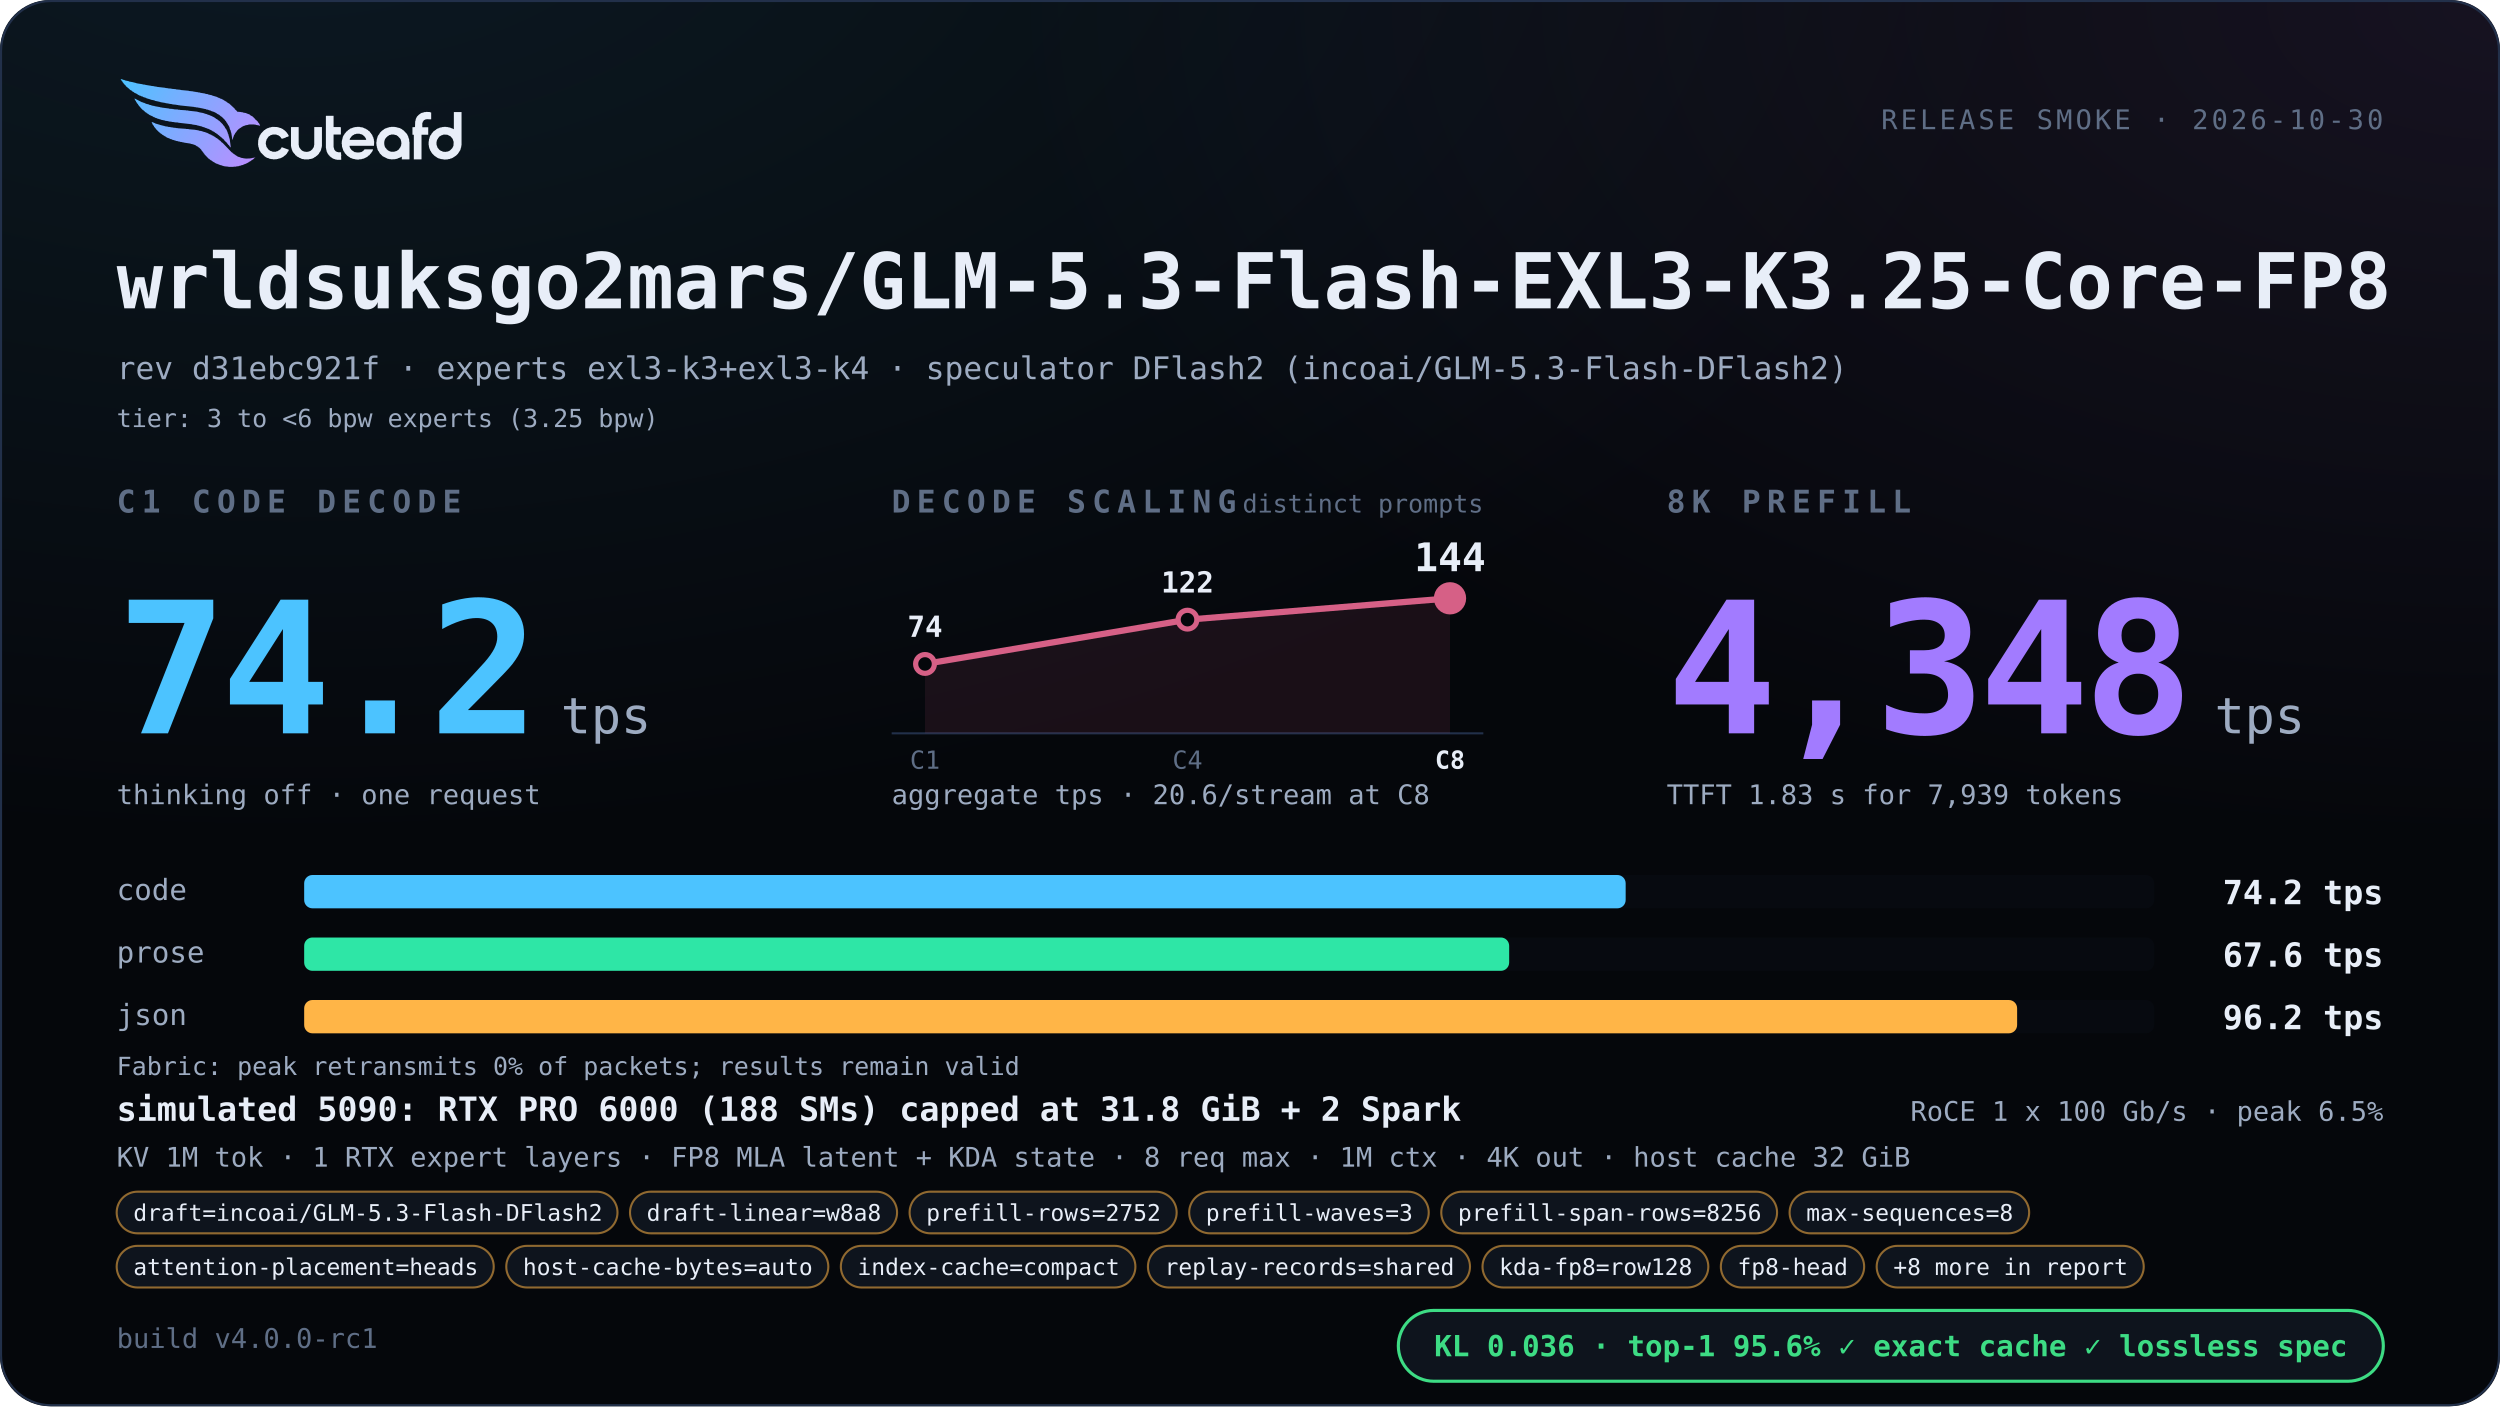
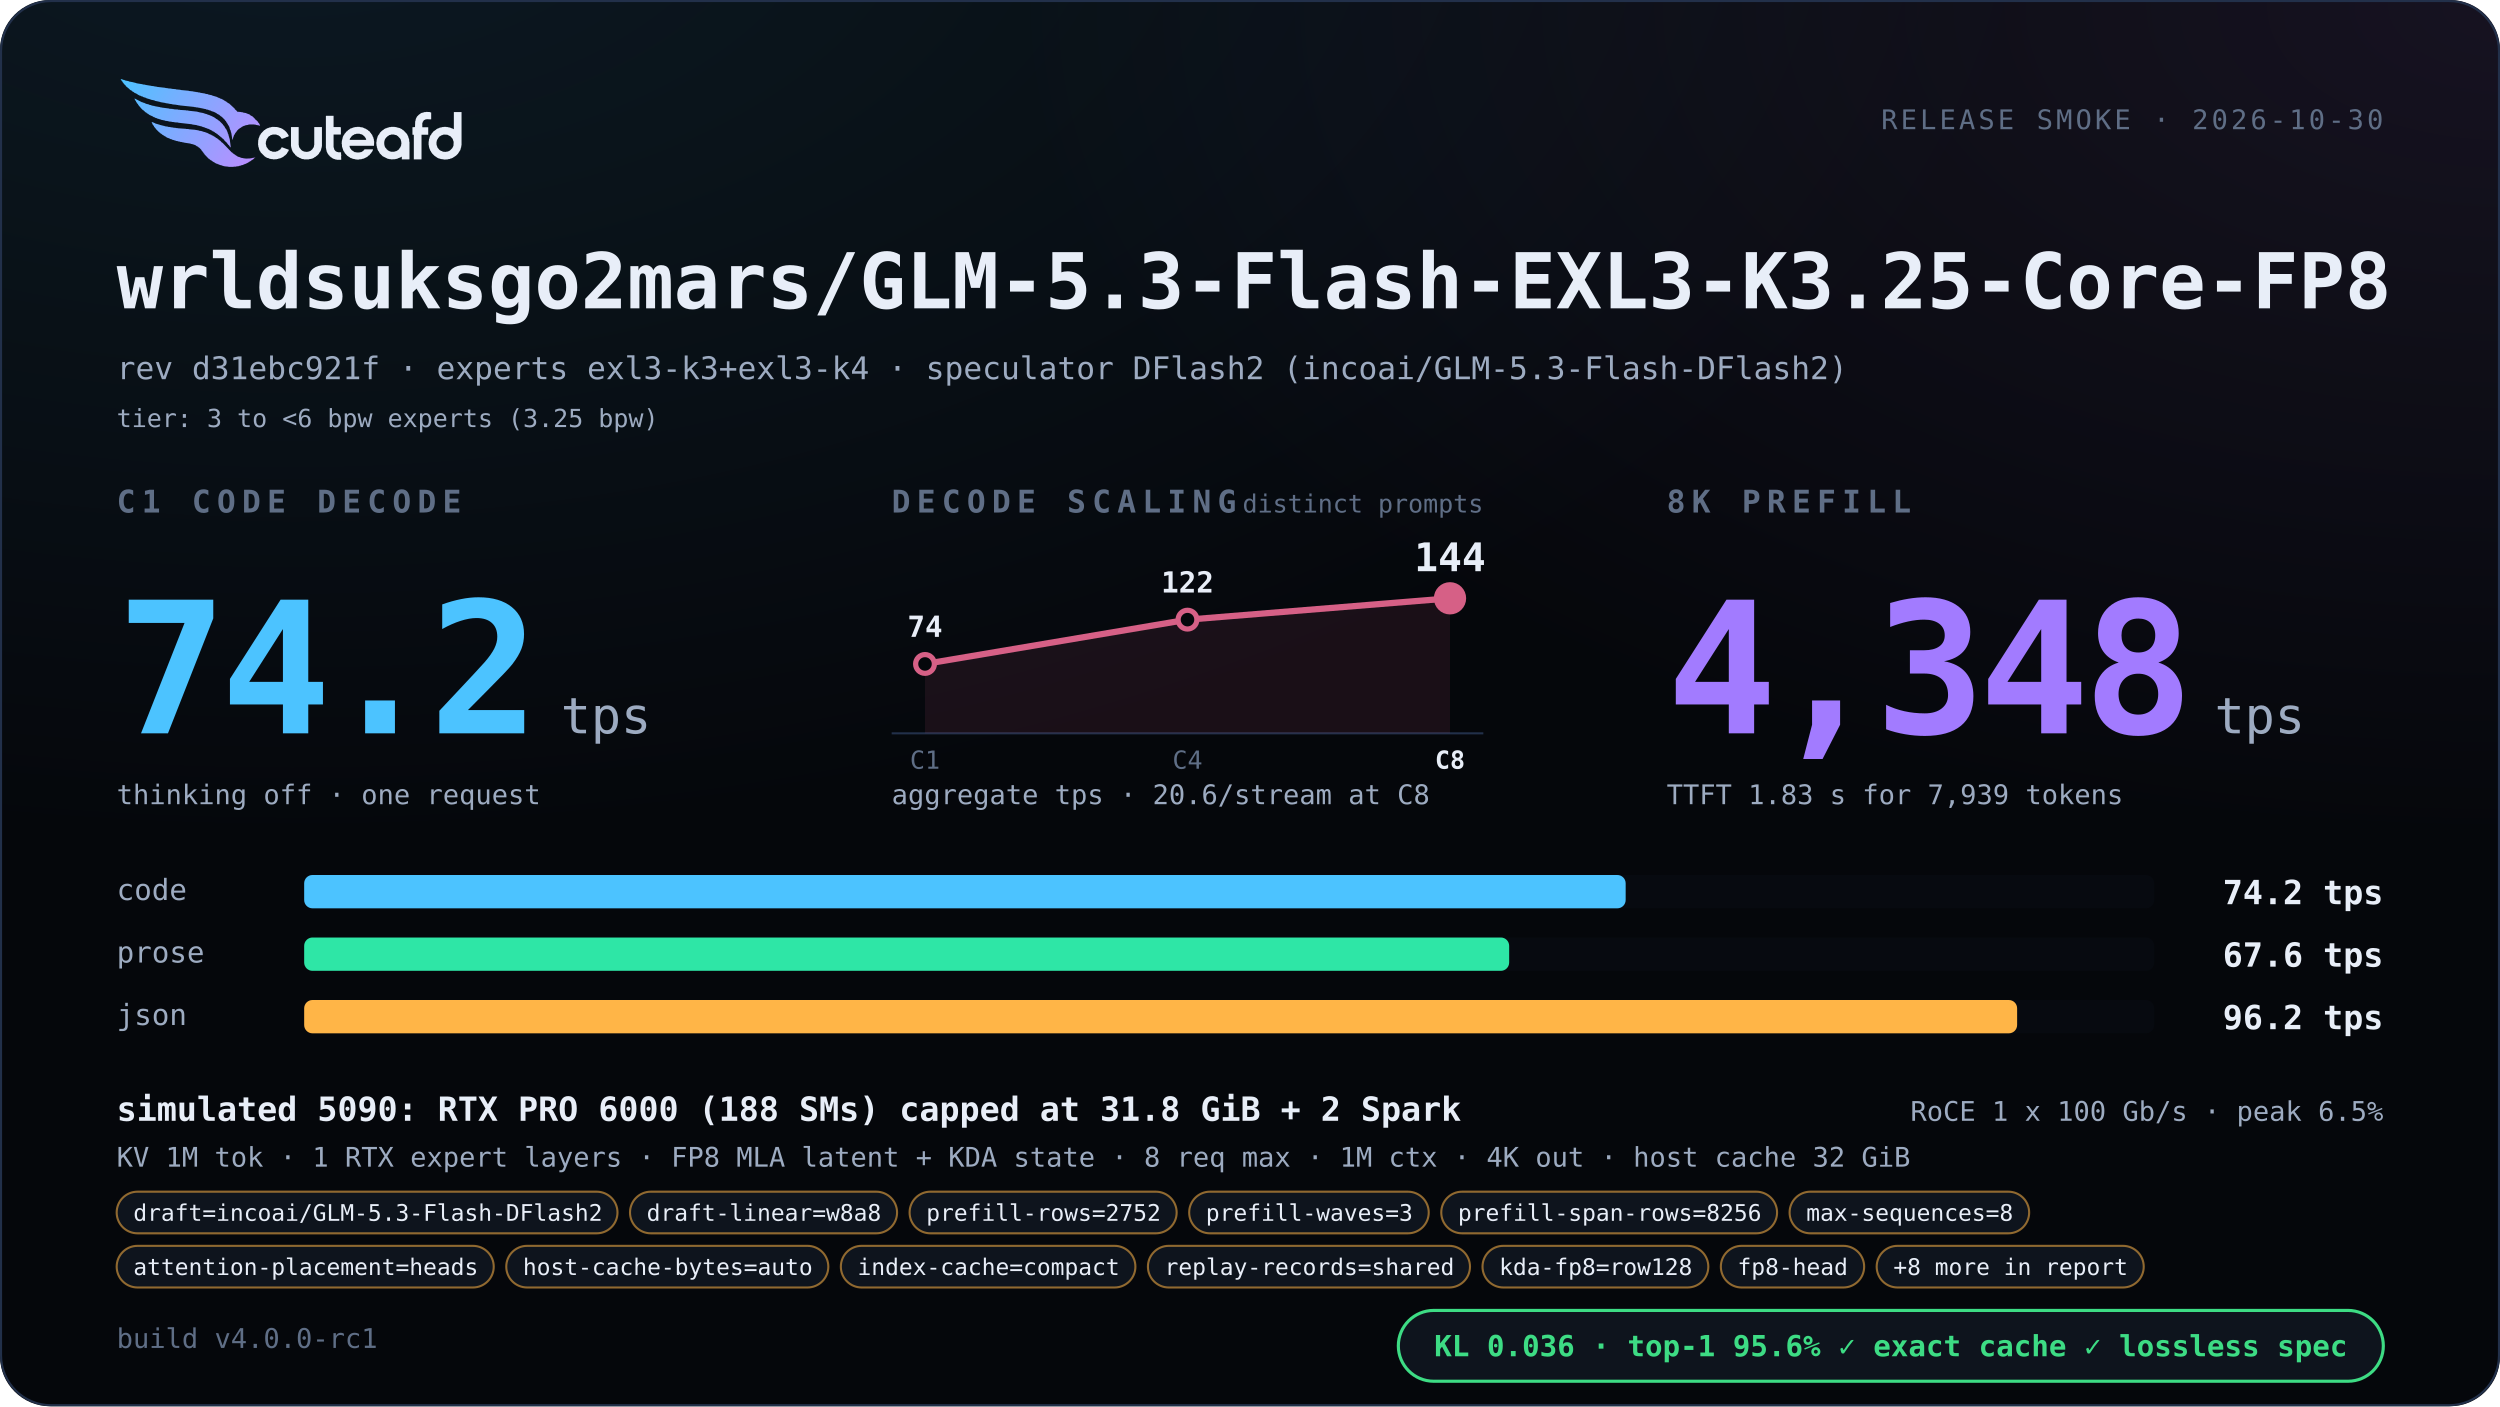
<svg xmlns="http://www.w3.org/2000/svg" width="1200" height="675" viewBox="0 0 1200 675">
  <defs>
    <linearGradient id="accent" x1="0" y1="0" x2="1" y2="0">
      <stop offset="0" stop-color="#4cc3ff" />
      <stop offset="1" stop-color="#c08bff" />
    </linearGradient>
    <pattern id="hazard" width="16" height="16" patternUnits="userSpaceOnUse" patternTransform="rotate(45)">
      <rect width="16" height="16" fill="#120405" />
      <rect width="8" height="16" fill="#ffb547" />
    </pattern>
    <radialGradient id="glow-a" cx="0.12" cy="-0.1" r="0.7">
      <stop offset="0" stop-color="#4cc3ff" stop-opacity="0.10" />
      <stop offset="1" stop-color="#4cc3ff" stop-opacity="0" />
    </radialGradient>
    <radialGradient id="glow-b" cx="1" cy="0" r="0.6">
      <stop offset="0" stop-color="#c08bff" stop-opacity="0.09" />
      <stop offset="1" stop-color="#c08bff" stop-opacity="0" />
    </radialGradient>
  </defs>
  <rect x="0" y="0" width="1200" height="675" rx="24" fill="#05070b" />
  <rect x="0" y="0" width="1200" height="675" rx="24" fill="url(#glow-a)" />
  <rect x="0" y="0" width="1200" height="675" rx="24" fill="url(#glow-b)" />
  <rect x="0.5" y="0.5" width="1199" height="674" rx="24" fill="none" stroke="#22304a" />
  <svg x="56" y="36" width="167.53" height="46" viewBox="81 149 1770 486" preserveAspectRatio="xMinYMid meet">
    <defs>
      <linearGradient id="cuteafd-swift" x1="101" y1="169" x2="808" y2="615" gradientUnits="userSpaceOnUse">
        <stop offset="0" stop-color="#4cc3ff" />
        <stop offset="1" stop-color="#c08bff" />
      </linearGradient>
    </defs>
    <path fill="url(#cuteafd-swift)" fill-rule="evenodd" d="M101 169L115 173 115 174 119 174 125 177 141 180 144 182 166 186 166 187 170 187 170 188 174 188 174 189 178 189 182 191 213 196 213 197 225 198 225 199 230 199 230 200 236 200 236 201 242 201 242 202 248 202 248 203 254 203 254 204 272 206 272 207 278 207 278 208 284 208 284 209 328 214 328 215 334 215 334 216 342 216 342 217 359 218 359 219 382 221 382 222 405 224 405 225 447 229 447 230 468 232 468 233 474 233 474 234 480 234 480 235 486 235 486 236 493 236 493 237 504 238 504 239 529 243 533 245 543 246 546 248 565 252 565 253 589 260 591 262 594 262 598 265 601 265 607 269 610 269 624 276 625 278 631 280 632 282 636 283 641 288 643 288 644 290 652 294 680 320 680 322 690 331 692 335 714 337 714 338 720 338 724 340 737 342 737 343 740 343 742 345 745 345 747 347 750 347 756 350 760 354 770 359 784 373 784 375 788 377 798 387 798 389 803 394 808 404 808 407 804 405 787 402 787 401 780 401 780 400 753 400 753 401 747 401 747 402 734 404 734 405 731 405 729 407 726 407 714 413 713 415 705 419 703 422 701 422 691 432 691 434 687 437 687 439 684 441 684 443 682 444 680 450 678 451 675 457 675 460 673 462 670 475 668 478 662 441 661 441 659 431 655 423 653 414 648 404 646 403 644 397 642 396 641 392 639 391 635 383 631 380 631 378 613 360 611 360 601 351 589 345 588 343 574 336 561 332 559 330 556 330 556 329 553 329 553 328 550 328 544 325 536 324 533 322 521 320 521 319 516 319 516 318 511 318 511 317 506 317 506 316 501 316 501 315 495 315 495 314 482 313 482 312 475 312 475 311 399 303 399 302 392 302 392 301 385 301 385 300 363 298 363 297 347 295 347 294 340 294 340 293 329 292 329 291 304 287 300 285 295 285 295 284 275 280 273 278 253 274 253 273 232 267 230 265 216 261 212 258 206 257 202 254 199 254 187 248 186 246 169 238 168 236 160 232 158 229 150 225 141 216 139 216 133 209 131 209 128 206 128 204 120 197 120 195 115 191 115 189 112 187 110 182 107 180 107 178 105 177ZM172 268L209 287 212 287 214 289 220 290 230 295 243 298 249 301 253 301 256 303 260 303 263 305 273 306 273 307 301 312 301 313 308 313 308 314 347 319 347 320 365 321 365 322 372 322 372 323 392 324 392 325 401 325 401 326 433 328 433 329 444 329 444 330 490 335 494 337 499 337 499 338 521 342 524 344 528 344 528 345 540 348 542 350 551 352 555 355 558 355 578 365 579 367 581 367 582 369 584 369 585 371 593 375 595 378 597 378 599 381 601 381 620 400 620 402 624 405 624 407 627 409 632 419 636 423 642 435 642 438 644 440 645 446 647 448 650 461 651 461 651 465 652 465 652 469 654 472 660 517 652 509 652 507 645 501 645 499 641 496 641 494 627 481 627 479 619 471 617 471 611 464 609 464 605 459 603 459 599 454 597 454 590 447 588 447 587 445 585 445 584 443 582 443 575 437 567 434 566 432 546 422 538 420 536 418 530 417 528 415 525 415 525 414 522 414 522 413 519 413 519 412 516 412 510 409 506 409 506 408 502 408 502 407 498 407 498 406 494 406 494 405 490 405 486 403 464 400 464 399 393 391 393 390 374 389 374 388 360 387 360 386 347 385 347 384 342 384 342 383 326 381 326 380 306 376 303 374 299 374 299 373 287 370 285 368 282 368 282 367 279 367 272 363 267 362 266 360 246 351 245 349 243 349 242 347 234 343 232 340 227 338 217 328 215 328 201 314 201 312 194 306 194 304 191 302 189 297 183 291 182 287 180 286 178 280 176 279 172 271ZM258 387L268 390 270 392 273 392 277 395 295 400 295 401 299 401 302 403 306 403 306 404 310 404 310 405 314 405 314 406 318 406 318 407 322 407 326 409 341 411 341 412 354 413 354 414 366 415 366 416 374 416 374 417 382 417 382 418 390 418 390 419 433 422 433 423 446 423 446 424 481 427 481 428 487 428 487 429 493 429 493 430 497 430 501 432 511 433 514 435 518 435 521 437 531 439 533 441 539 442 554 450 561 452 562 454 572 458 573 460 580 463 581 465 583 465 584 467 592 471 594 474 596 474 599 478 601 478 604 482 606 482 615 492 617 492 665 542 667 542 671 547 673 547 675 550 677 550 678 552 680 552 687 558 691 559 692 561 698 564 704 565 706 567 712 568 712 569 725 571 725 572 734 572 734 573 761 572 761 571 767 571 767 570 780 568 783 566 784 568 782 568 773 577 771 577 769 580 767 580 760 586 756 587 755 589 751 590 750 592 734 600 731 600 727 603 724 603 722 605 712 607 712 608 702 610 702 611 686 613 686 614 674 614 674 615 648 615 648 614 627 612 627 611 623 611 623 610 619 610 616 608 603 605 601 603 598 603 596 601 593 601 591 599 588 599 578 594 577 592 571 590 570 588 568 588 567 586 565 586 564 584 556 580 554 577 552 577 550 574 548 574 526 551 526 549 522 546 522 544 517 539 517 537 513 534 510 528 499 517 497 517 494 513 485 509 484 507 476 503 473 503 471 501 467 501 467 500 456 498 456 497 423 492 423 491 418 491 418 490 412 490 412 489 402 488 402 487 393 486 393 485 381 483 378 481 374 481 374 480 362 477 360 475 354 474 345 469 342 469 332 464 331 462 325 460 324 458 320 457 319 455 311 451 309 448 304 446 300 441 298 441 279 422 279 420 274 416 274 414 271 412 270 408 264 401Z" />
    <path fill="#e8eef8" fill-rule="evenodd" d="M1650 336L1670 337 1670 338 1676 339 1676 373 1675 374 1652 373 1652 374 1648 374 1640 378 1637 381 1637 383 1634 385 1632 392 1631 392 1631 413 1632 414 1661 414 1661 452 1627 452 1627 576 1626 577 1588 577 1588 454 1587 452 1581 452 1581 414 1594 413 1595 383 1596 383 1598 372 1604 360 1616 348 1618 348 1622 344 1628 341 1634 340 1634 339 1638 339 1642 337 1650 337ZM1791 337L1830 337 1830 506 1829 506 1828 517 1827 517 1824 529 1822 533 1820 534 1819 538 1817 539 1817 541 1815 542 1815 544 1813 545 1813 547 1801 559 1799 559 1798 561 1796 561 1794 564 1790 565 1789 567 1779 572 1776 572 1770 575 1761 576 1761 577 1740 578 1740 577 1723 575 1723 574 1714 572 1704 567 1703 565 1698 563 1696 560 1694 560 1680 546 1680 544 1677 542 1674 535 1672 534 1670 527 1668 525 1666 516 1665 516 1664 505 1663 505 1663 486 1664 486 1665 474 1666 474 1669 462 1673 454 1675 453 1679 445 1683 442 1683 440 1690 433 1692 433 1695 429 1697 429 1704 423 1712 419 1715 419 1719 416 1731 414 1731 413 1739 413 1739 412 1753 412 1753 413 1761 413 1761 414 1770 415 1770 416 1776 417 1778 419 1781 419 1791 424ZM1143 356L1181 356 1181 413 1217 413 1217 416 1218 416 1218 450 1217 451 1181 451 1181 515 1182 515 1182 520 1183 520 1185 528 1192 536 1194 536 1197 539 1204 540 1204 541 1219 541 1219 553 1220 553 1220 561 1219 561 1220 578 1219 579 1197 579 1197 578 1188 577 1186 575 1183 575 1173 570 1172 568 1167 566 1164 562 1162 562 1161 559 1156 555 1156 553 1153 551 1146 537 1144 526 1143 526 1143 519 1142 519 1142 357ZM870 412L897 413 897 414 901 414 901 415 905 415 907 417 913 418 925 424 930 429 932 429 944 441 944 443 947 445 947 447 949 448 954 458 954 460 951 460 947 463 941 464 937 467 934 467 934 468 918 473 917 470 914 468 914 466 906 458 904 458 903 456 899 454 896 454 890 451 871 451 871 452 862 454 856 459 854 459 849 464 849 466 846 468 844 473 842 474 839 485 838 485 838 492 837 492 837 498 838 498 838 504 839 504 840 511 843 517 845 518 845 520 848 522 848 524 854 530 856 530 857 532 863 535 866 535 872 538 889 538 889 537 898 535 901 532 905 531 907 528 909 528 913 524 913 522 915 521 918 515 954 528 953 533 951 537 949 538 948 542 946 543 944 548 934 558 932 558 926 564 912 571 899 574 899 575 894 575 894 576 874 577 874 576 861 575 861 574 857 574 849 570 846 570 836 565 835 563 833 563 811 541 810 537 808 536 804 528 801 515 800 515 800 511 799 511 799 504 798 504 799 478 800 478 801 470 805 462 805 459 807 455 809 454 810 450 812 449 812 447 829 429 834 427 836 424 848 418 851 418 853 416 864 414 864 413 870 413ZM1298 412L1314 412 1314 413 1329 415 1339 420 1342 420 1345 423 1352 426 1353 428 1355 428 1359 433 1361 433 1366 438 1366 440 1371 444 1371 446 1377 453 1379 460 1382 464 1384 473 1385 473 1386 485 1387 485 1386 508 1262 508 1262 512 1263 512 1263 515 1267 523 1270 525 1270 527 1275 532 1277 532 1278 534 1280 534 1281 536 1283 536 1284 538 1288 540 1297 541 1297 542 1313 542 1313 541 1321 540 1327 537 1328 535 1330 535 1337 528 1337 526 1381 526 1380 531 1376 539 1372 543 1372 545 1365 551 1365 553 1361 557 1359 557 1352 564 1334 573 1324 575 1324 576 1310 577 1310 578 1297 578 1297 577 1290 577 1290 576 1278 574 1278 573 1275 573 1273 571 1270 571 1264 568 1263 566 1259 565 1254 560 1252 560 1238 545 1238 543 1236 542 1235 538 1233 537 1229 529 1229 526 1227 524 1227 520 1224 514 1223 499 1222 499 1223 482 1224 482 1224 477 1225 477 1228 463 1233 453 1235 452 1236 448 1243 441 1243 439 1247 435 1249 435 1255 428 1257 428 1258 426 1260 426 1261 424 1263 424 1264 422 1270 419 1273 419 1281 415 1285 415 1289 413 1298 413ZM1472 412L1491 412 1491 413 1498 413 1498 414 1503 414 1503 415 1516 418 1528 424 1533 429 1535 429 1553 448 1560 462 1560 465 1561 465 1561 468 1564 474 1565 488 1566 488 1566 576 1565 577 1527 577 1527 564 1526 563 1518 568 1515 568 1514 570 1511 570 1503 574 1495 575 1495 576 1472 577 1472 576 1464 576 1464 575 1456 574 1430 561 1415 546 1410 536 1408 535 1404 527 1402 518 1401 518 1400 509 1399 509 1399 501 1398 501 1398 488 1399 488 1400 475 1401 475 1401 471 1402 471 1404 462 1408 454 1410 453 1410 451 1412 450 1416 442 1428 430 1430 430 1432 427 1434 427 1438 423 1446 419 1449 419 1451 417 1457 416 1457 415 1461 415 1465 413 1472 413ZM965 413L1004 413 1004 504 1005 504 1005 510 1006 510 1006 513 1009 519 1019 531 1021 531 1022 533 1028 536 1031 536 1034 538 1041 538 1041 539 1053 538 1053 537 1056 537 1056 536 1059 536 1065 533 1075 524 1076 520 1078 519 1081 513 1082 505 1083 505 1083 413 1122 413 1122 511 1121 511 1121 517 1120 517 1117 530 1112 540 1110 541 1106 549 1096 559 1094 559 1091 563 1084 566 1083 568 1073 573 1070 573 1070 574 1056 576 1056 577 1031 577 1031 576 1021 575 1011 570 1008 570 1007 568 995 562 991 557 989 557 986 554 986 552 977 543 977 541 975 540 971 532 971 529 969 527 967 517 966 517 966 511 965 511ZM1263 478L1346 478 1346 474 1342 466 1340 465 1340 463 1329 453 1323 450 1314 448 1314 447 1296 447 1296 448 1286 450 1283 453 1279 454 1277 457 1275 457 1272 460 1272 462 1269 464 1269 466 1266 468 1263 474ZM1524 499L1525 499 1524 485 1523 485 1523 481 1522 481 1522 478 1519 472 1506 458 1504 458 1503 456 1499 454 1489 452 1489 451 1472 451 1472 452 1463 454 1457 459 1455 459 1452 463 1449 464 1449 466 1444 471 1440 479 1439 486 1438 486 1438 502 1439 502 1439 507 1440 507 1440 510 1444 518 1450 524 1450 526 1454 528 1456 531 1468 537 1472 537 1472 538 1489 538 1489 537 1493 537 1493 536 1496 536 1496 535 1499 535 1505 532 1507 529 1509 529 1513 525 1513 523 1517 520 1517 518 1521 514 1521 511 1524 505ZM1703 503L1704 503 1704 507 1705 507 1708 517 1719 530 1721 530 1725 534 1728 534 1736 538 1752 539 1752 538 1761 537 1771 532 1783 520 1789 508 1790 487 1789 487 1789 483 1788 483 1785 473 1774 460 1758 452 1739 451 1739 452 1735 452 1735 453 1725 456 1724 458 1719 460 1714 465 1714 467 1711 469 1711 471 1707 475 1707 478 1705 480 1704 487 1703 487Z" />
  </svg>
  <text x="1144" y="62" font-family="ui-monospace, 'SF Mono', 'JetBrains Mono', 'Cascadia Mono', Menlo, Consolas, 'DejaVu Sans Mono', monospace" font-size="13" fill="#5f6e86" text-anchor="end" letter-spacing="1.5">RELEASE SMOKE · 2026-10-30</text>
  <text x="56" y="148" font-family="ui-monospace, 'SF Mono', 'JetBrains Mono', 'Cascadia Mono', Menlo, Consolas, 'DejaVu Sans Mono', monospace" font-size="37.01" fill="#e8eef8" font-weight="700">wrldsuksgo2mars/GLM-5.3-Flash-EXL3-K3.25-Core-FP8</text>
  <text x="56" y="182" font-family="ui-monospace, 'SF Mono', 'JetBrains Mono', 'Cascadia Mono', Menlo, Consolas, 'DejaVu Sans Mono', monospace" font-size="15" fill="#9dabc1">rev d31ebc921f · experts exl3-k3+exl3-k4 · speculator DFlash2 (incoai/GLM-5.3-Flash-DFlash2)</text>
  <text x="56" y="246" font-family="ui-monospace, 'SF Mono', 'JetBrains Mono', 'Cascadia Mono', Menlo, Consolas, 'DejaVu Sans Mono', monospace" font-size="15" fill="#5f6e86" font-weight="600" letter-spacing="3">C1 CODE DECODE</text>
  <text x="56" y="352" font-family="ui-monospace, 'SF Mono', 'JetBrains Mono', 'Cascadia Mono', Menlo, Consolas, 'DejaVu Sans Mono', monospace" font-size="88" fill="#4cc3ff" font-weight="700" letter-spacing="-3">74.2</text>
  <text x="269.2" y="352" font-family="ui-monospace, 'SF Mono', 'JetBrains Mono', 'Cascadia Mono', Menlo, Consolas, 'DejaVu Sans Mono', monospace" font-size="24" fill="#9dabc1">tps</text>
  <text x="56" y="386" font-family="ui-monospace, 'SF Mono', 'JetBrains Mono', 'Cascadia Mono', Menlo, Consolas, 'DejaVu Sans Mono', monospace" font-size="13" fill="#9dabc1">thinking off · one request</text>
  <text x="428" y="246" font-family="ui-monospace, 'SF Mono', 'JetBrains Mono', 'Cascadia Mono', Menlo, Consolas, 'DejaVu Sans Mono', monospace" font-size="15" fill="#5f6e86" font-weight="600" letter-spacing="3">DECODE SCALING</text>
  <text x="712" y="246" font-family="ui-monospace, 'SF Mono', 'JetBrains Mono', 'Cascadia Mono', Menlo, Consolas, 'DejaVu Sans Mono', monospace" font-size="12" fill="#5f6e86" text-anchor="end">distinct prompts</text>
  <line x1="428" y1="352" x2="712" y2="352" stroke="#22304a" stroke-width="1" />
  <text x="444" y="369" font-family="ui-monospace, 'SF Mono', 'JetBrains Mono', 'Cascadia Mono', Menlo, Consolas, 'DejaVu Sans Mono', monospace" font-size="12" fill="#5f6e86" text-anchor="middle">C1</text>
  <text x="570" y="369" font-family="ui-monospace, 'SF Mono', 'JetBrains Mono', 'Cascadia Mono', Menlo, Consolas, 'DejaVu Sans Mono', monospace" font-size="12" fill="#5f6e86" text-anchor="middle">C4</text>
  <text x="696" y="369" font-family="ui-monospace, 'SF Mono', 'JetBrains Mono', 'Cascadia Mono', Menlo, Consolas, 'DejaVu Sans Mono', monospace" font-size="12" fill="#e8eef8" font-weight="700" text-anchor="middle">C8</text>
  <path d="M444,318.697 L570,297.431 L696,287.185 L696,352 L444,352 Z" fill="#d66086" fill-opacity="0.10" />
  <path d="M444,318.697 L570,297.431 L696,287.185" fill="none" stroke="#d66086" stroke-width="3" stroke-linejoin="round" stroke-linecap="round" />
  <g aria-label="C1: 74.2 aggregate tps, 74.2 median tps per request">
    <circle cx="444" cy="318.697" r="4.5" fill="#05070b" stroke="#d66086" stroke-width="2.5" />
    <text x="444" y="305.7" font-family="ui-monospace, 'SF Mono', 'JetBrains Mono', 'Cascadia Mono', Menlo, Consolas, 'DejaVu Sans Mono', monospace" font-size="14" fill="#e8eef8" font-weight="700" text-anchor="middle">74</text>
  </g>
  <g aria-label="C4: 122 aggregate tps, 34.2 median tps per request">
    <circle cx="570" cy="297.431" r="4.5" fill="#05070b" stroke="#d66086" stroke-width="2.5" />
    <text x="570" y="284.43" font-family="ui-monospace, 'SF Mono', 'JetBrains Mono', 'Cascadia Mono', Menlo, Consolas, 'DejaVu Sans Mono', monospace" font-size="14" fill="#e8eef8" font-weight="700" text-anchor="middle">122</text>
  </g>
  <g aria-label="C8: 144 aggregate tps, 20.6 median tps per request">
    <circle cx="696" cy="287.185" r="6.5" fill="#d66086" stroke="#d66086" stroke-width="2.5" />
    <text x="696" y="274.19" font-family="ui-monospace, 'SF Mono', 'JetBrains Mono', 'Cascadia Mono', Menlo, Consolas, 'DejaVu Sans Mono', monospace" font-size="19" fill="#e8eef8" font-weight="700" text-anchor="middle">144</text>
  </g>
  <text x="428" y="386" font-family="ui-monospace, 'SF Mono', 'JetBrains Mono', 'Cascadia Mono', Menlo, Consolas, 'DejaVu Sans Mono', monospace" font-size="13" fill="#9dabc1">aggregate tps · 20.6/stream at C8</text>
  <text x="800" y="246" font-family="ui-monospace, 'SF Mono', 'JetBrains Mono', 'Cascadia Mono', Menlo, Consolas, 'DejaVu Sans Mono', monospace" font-size="15" fill="#5f6e86" font-weight="600" letter-spacing="3">8K PREFILL</text>
  <text x="800" y="352" font-family="ui-monospace, 'SF Mono', 'JetBrains Mono', 'Cascadia Mono', Menlo, Consolas, 'DejaVu Sans Mono', monospace" font-size="88" fill="#a27bff" font-weight="700" letter-spacing="-3">4,348</text>
  <text x="1063" y="352" font-family="ui-monospace, 'SF Mono', 'JetBrains Mono', 'Cascadia Mono', Menlo, Consolas, 'DejaVu Sans Mono', monospace" font-size="24" fill="#9dabc1">tps</text>
  <text x="800" y="386" font-family="ui-monospace, 'SF Mono', 'JetBrains Mono', 'Cascadia Mono', Menlo, Consolas, 'DejaVu Sans Mono', monospace" font-size="13" fill="#9dabc1">TTFT 1.83 s for 7,939 tokens</text>
  <text x="56" y="432" font-family="ui-monospace, 'SF Mono', 'JetBrains Mono', 'Cascadia Mono', Menlo, Consolas, 'DejaVu Sans Mono', monospace" font-size="14" fill="#9dabc1">code</text>
  <rect x="146" y="420" width="888" height="16" rx="4" fill="#070a10" />
  <rect x="146" y="420" width="634.32" height="16" rx="4" fill="#4cc3ff" opacity="1" />
  <text x="1144" y="434" font-family="ui-monospace, 'SF Mono', 'JetBrains Mono', 'Cascadia Mono', Menlo, Consolas, 'DejaVu Sans Mono', monospace" font-size="16" fill="#e8eef8" font-weight="700" text-anchor="end">74.2 tps</text>
  <text x="56" y="462" font-family="ui-monospace, 'SF Mono', 'JetBrains Mono', 'Cascadia Mono', Menlo, Consolas, 'DejaVu Sans Mono', monospace" font-size="14" fill="#9dabc1">prose</text>
  <rect x="146" y="450" width="888" height="16" rx="4" fill="#070a10" />
  <rect x="146" y="450" width="578.4" height="16" rx="4" fill="#2ee6a6" opacity="1" />
  <text x="1144" y="464" font-family="ui-monospace, 'SF Mono', 'JetBrains Mono', 'Cascadia Mono', Menlo, Consolas, 'DejaVu Sans Mono', monospace" font-size="16" fill="#e8eef8" font-weight="700" text-anchor="end">67.6 tps</text>
  <text x="56" y="492" font-family="ui-monospace, 'SF Mono', 'JetBrains Mono', 'Cascadia Mono', Menlo, Consolas, 'DejaVu Sans Mono', monospace" font-size="14" fill="#9dabc1">json</text>
  <rect x="146" y="480" width="888" height="16" rx="4" fill="#070a10" />
  <rect x="146" y="480" width="822.22" height="16" rx="4" fill="#ffb547" opacity="1" />
  <text x="1144" y="494" font-family="ui-monospace, 'SF Mono', 'JetBrains Mono', 'Cascadia Mono', Menlo, Consolas, 'DejaVu Sans Mono', monospace" font-size="16" fill="#e8eef8" font-weight="700" text-anchor="end">96.2 tps</text>
-   <text x="56" y="516" font-family="ui-monospace, 'SF Mono', 'JetBrains Mono', 'Cascadia Mono', Menlo, Consolas, 'DejaVu Sans Mono', monospace" font-size="12" fill="#9dabc1">Fabric: peak retransmits 0% of packets; results remain valid</text>
  <text x="56" y="538" font-family="ui-monospace, 'SF Mono', 'JetBrains Mono', 'Cascadia Mono', Menlo, Consolas, 'DejaVu Sans Mono', monospace" font-size="16" fill="#e8eef8" font-weight="600">simulated 5090: RTX PRO 6000 (188 SMs) capped at 31.8 GiB + 2 Spark</text>
  <text x="1144" y="538" font-family="ui-monospace, 'SF Mono', 'JetBrains Mono', 'Cascadia Mono', Menlo, Consolas, 'DejaVu Sans Mono', monospace" font-size="13" fill="#9dabc1" text-anchor="end">RoCE 1 x 100 Gb/s · peak 6.5%</text>
  <text x="56" y="560" font-family="ui-monospace, 'SF Mono', 'JetBrains Mono', 'Cascadia Mono', Menlo, Consolas, 'DejaVu Sans Mono', monospace" font-size="13" fill="#9dabc1">KV 1M tok · 1 RTX expert layers · FP8 MLA latent + KDA state · 8 req max · 1M ctx · 4K out · host cache 32 GiB</text>
  <rect x="56" y="572" width="240.4" height="20" rx="10" fill="#0e141d" stroke="#ffb547" stroke-opacity="0.55" />
  <text x="64" y="586" font-family="ui-monospace, 'SF Mono', 'JetBrains Mono', 'Cascadia Mono', Menlo, Consolas, 'DejaVu Sans Mono', monospace" font-size="11" fill="#e8eef8">draft=incoai/GLM-5.3-Flash-DFlash2</text>
  <rect x="302.4" y="572" width="128.2" height="20" rx="10" fill="#0e141d" stroke="#ffb547" stroke-opacity="0.55" />
  <text x="310.4" y="586" font-family="ui-monospace, 'SF Mono', 'JetBrains Mono', 'Cascadia Mono', Menlo, Consolas, 'DejaVu Sans Mono', monospace" font-size="11" fill="#e8eef8">draft-linear=w8a8</text>
  <rect x="436.6" y="572" width="128.2" height="20" rx="10" fill="#0e141d" stroke="#ffb547" stroke-opacity="0.55" />
  <text x="444.6" y="586" font-family="ui-monospace, 'SF Mono', 'JetBrains Mono', 'Cascadia Mono', Menlo, Consolas, 'DejaVu Sans Mono', monospace" font-size="11" fill="#e8eef8">prefill-rows=2752</text>
  <rect x="570.8" y="572" width="115" height="20" rx="10" fill="#0e141d" stroke="#ffb547" stroke-opacity="0.55" />
  <text x="578.8" y="586" font-family="ui-monospace, 'SF Mono', 'JetBrains Mono', 'Cascadia Mono', Menlo, Consolas, 'DejaVu Sans Mono', monospace" font-size="11" fill="#e8eef8">prefill-waves=3</text>
  <rect x="691.8" y="572" width="161.2" height="20" rx="10" fill="#0e141d" stroke="#ffb547" stroke-opacity="0.55" />
  <text x="699.8" y="586" font-family="ui-monospace, 'SF Mono', 'JetBrains Mono', 'Cascadia Mono', Menlo, Consolas, 'DejaVu Sans Mono', monospace" font-size="11" fill="#e8eef8">prefill-span-rows=8256</text>
  <rect x="859" y="572" width="115" height="20" rx="10" fill="#0e141d" stroke="#ffb547" stroke-opacity="0.55" />
  <text x="867" y="586" font-family="ui-monospace, 'SF Mono', 'JetBrains Mono', 'Cascadia Mono', Menlo, Consolas, 'DejaVu Sans Mono', monospace" font-size="11" fill="#e8eef8">max-sequences=8</text>
  <rect x="56" y="598" width="181" height="20" rx="10" fill="#0e141d" stroke="#ffb547" stroke-opacity="0.55" />
  <text x="64" y="612" font-family="ui-monospace, 'SF Mono', 'JetBrains Mono', 'Cascadia Mono', Menlo, Consolas, 'DejaVu Sans Mono', monospace" font-size="11" fill="#e8eef8">attention-placement=heads</text>
  <rect x="243" y="598" width="154.6" height="20" rx="10" fill="#0e141d" stroke="#ffb547" stroke-opacity="0.55" />
  <text x="251" y="612" font-family="ui-monospace, 'SF Mono', 'JetBrains Mono', 'Cascadia Mono', Menlo, Consolas, 'DejaVu Sans Mono', monospace" font-size="11" fill="#e8eef8">host-cache-bytes=auto</text>
  <rect x="403.6" y="598" width="141.4" height="20" rx="10" fill="#0e141d" stroke="#ffb547" stroke-opacity="0.55" />
  <text x="411.6" y="612" font-family="ui-monospace, 'SF Mono', 'JetBrains Mono', 'Cascadia Mono', Menlo, Consolas, 'DejaVu Sans Mono', monospace" font-size="11" fill="#e8eef8">index-cache=compact</text>
  <rect x="551" y="598" width="154.6" height="20" rx="10" fill="#0e141d" stroke="#ffb547" stroke-opacity="0.55" />
  <text x="559" y="612" font-family="ui-monospace, 'SF Mono', 'JetBrains Mono', 'Cascadia Mono', Menlo, Consolas, 'DejaVu Sans Mono', monospace" font-size="11" fill="#e8eef8">replay-records=shared</text>
  <rect x="711.6" y="598" width="108.4" height="20" rx="10" fill="#0e141d" stroke="#ffb547" stroke-opacity="0.55" />
  <text x="719.6" y="612" font-family="ui-monospace, 'SF Mono', 'JetBrains Mono', 'Cascadia Mono', Menlo, Consolas, 'DejaVu Sans Mono', monospace" font-size="11" fill="#e8eef8">kda-fp8=row128</text>
  <rect x="826" y="598" width="68.8" height="20" rx="10" fill="#0e141d" stroke="#ffb547" stroke-opacity="0.55" />
  <text x="834" y="612" font-family="ui-monospace, 'SF Mono', 'JetBrains Mono', 'Cascadia Mono', Menlo, Consolas, 'DejaVu Sans Mono', monospace" font-size="11" fill="#e8eef8">fp8-head</text>
  <rect x="900.8" y="598" width="128.2" height="20" rx="10" fill="#0e141d" stroke="#ffb547" stroke-opacity="0.55" />
  <text x="908.8" y="612" font-family="ui-monospace, 'SF Mono', 'JetBrains Mono', 'Cascadia Mono', Menlo, Consolas, 'DejaVu Sans Mono', monospace" font-size="11" fill="#e8eef8">+8 more in report</text>
  <text x="56" y="205" font-family="ui-monospace, 'SF Mono', 'JetBrains Mono', 'Cascadia Mono', Menlo, Consolas, 'DejaVu Sans Mono', monospace" font-size="12" fill="#9dabc1">tier: 3 to &lt;6 bpw experts (3.25 bpw)</text>
  <text x="56" y="647" font-family="ui-monospace, 'SF Mono', 'JetBrains Mono', 'Cascadia Mono', Menlo, Consolas, 'DejaVu Sans Mono', monospace" font-size="13" fill="#5f6e86">build v4.0.0-rc1</text>
  <rect x="671.2" y="629" width="472.8" height="34" rx="17" fill="#0e141d" stroke="#3ddc84" stroke-width="1.5" />
  <text x="907.6" y="651" font-family="ui-monospace, 'SF Mono', 'JetBrains Mono', 'Cascadia Mono', Menlo, Consolas, 'DejaVu Sans Mono', monospace" font-size="14" fill="#3ddc84" font-weight="600" text-anchor="middle">KL 0.036 · top-1 95.6% ✓ exact cache ✓ lossless spec</text>
</svg>
